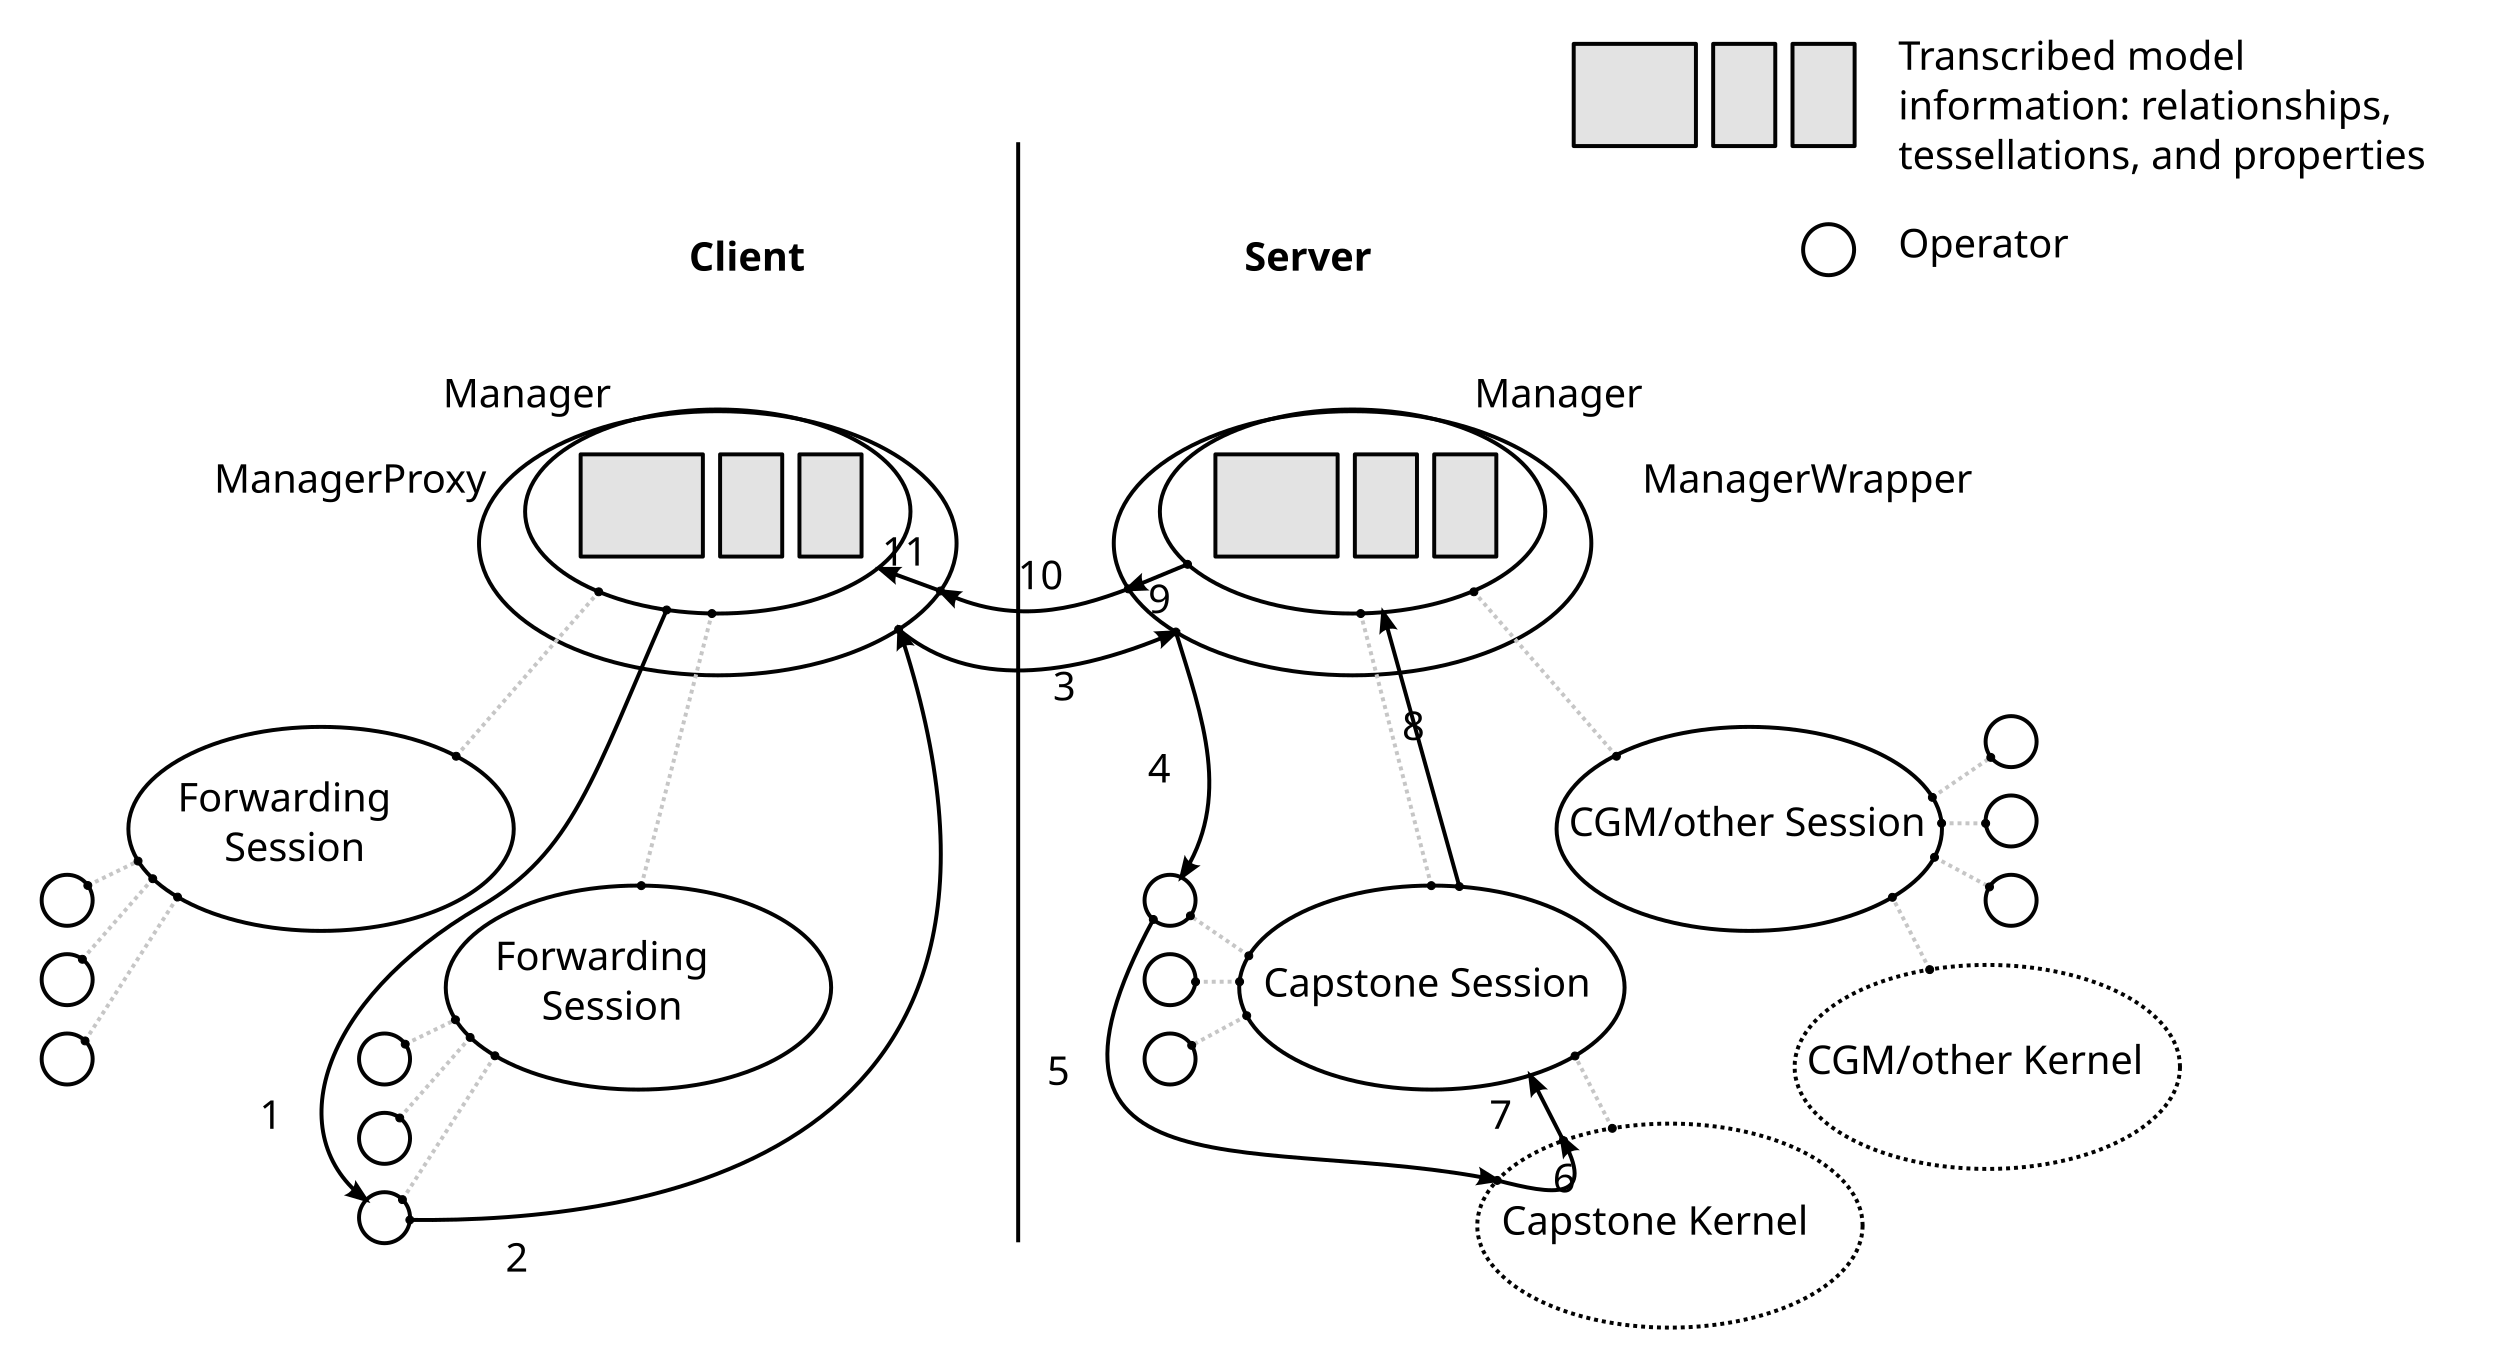
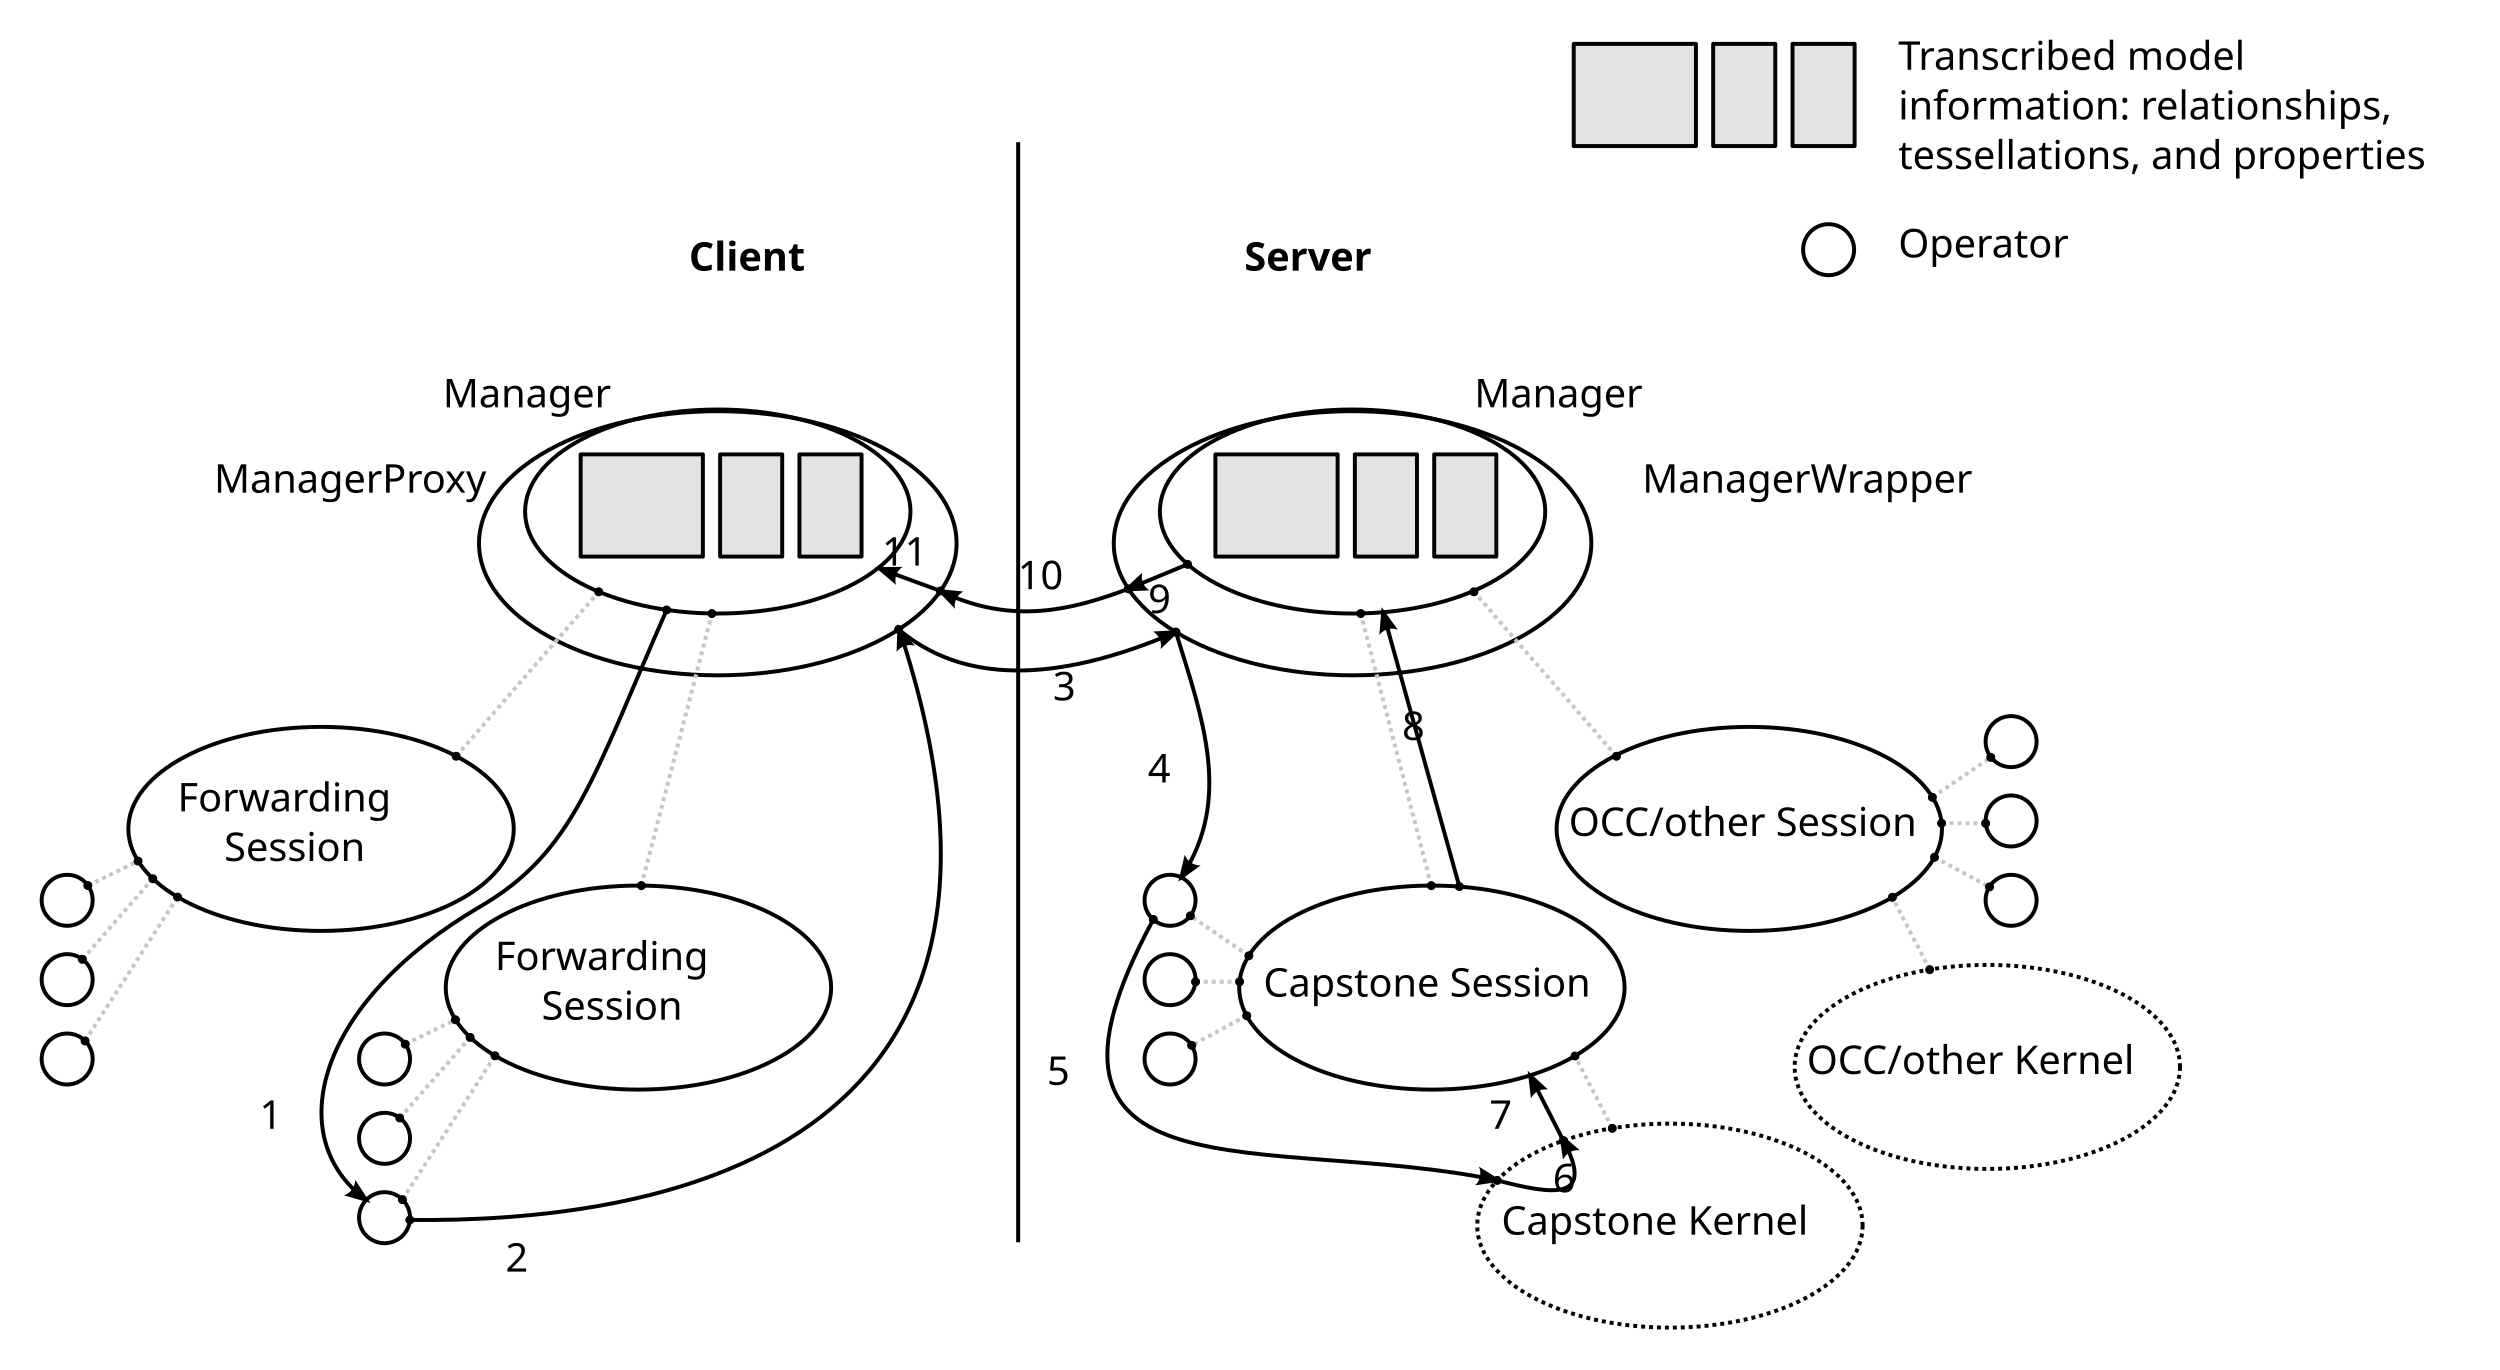
<svg xmlns="http://www.w3.org/2000/svg" width="630.16" height="345.15" id="svg2" version="1.1">
  <defs id="defs4">
    <marker orient="auto" refY="0" refX="0" id="DotS" style="overflow:visible">
      <path id="path4001" d="m -2.5,-1 c 0,2.76 -2.24,5 -5,5 -2.76,0 -5,-2.24 -5,-5 0,-2.76 2.24,-5 5,-5 2.76,0 5,2.24 5,5 z" style="fill-rule:evenodd;stroke:#000000;stroke-width:1pt;marker-start:none;marker-end:none" transform="matrix(0.2,0,0,0.2,1.48,0.2)" />
    </marker>
    <marker orient="auto" refY="0" refX="0" id="DotM" style="overflow:visible">
      <path id="path3998" d="m -2.5,-1 c 0,2.76 -2.24,5 -5,5 -2.76,0 -5,-2.24 -5,-5 0,-2.76 2.24,-5 5,-5 2.76,0 5,2.24 5,5 z" style="fill-rule:evenodd;stroke:#000000;stroke-width:1pt;marker-start:none;marker-end:none" transform="matrix(0.4,0,0,0.4,2.96,0.4)" />
    </marker>
    <marker orient="auto" refY="0" refX="0" id="Arrow2Mend" style="overflow:visible">
      <path id="path3960" style="font-size:12px;fill-rule:evenodd;stroke-width:0.625;stroke-linejoin:round" d="M 8.719,4.034 -2.207,0.016 8.719,-4.002 c -1.745,2.372 -1.735,5.617 -6e-7,8.035 z" transform="scale(-0.6,-0.6)" />
    </marker>
    <marker orient="auto" refY="0" refX="0" id="Arrow2Mstart" style="overflow:visible">
      <path id="path3957" style="font-size:12px;fill-rule:evenodd;stroke-width:0.625;stroke-linejoin:round" d="M 8.719,4.034 -2.207,0.016 8.719,-4.002 c -1.745,2.372 -1.735,5.617 -6e-7,8.035 z" transform="scale(0.6,0.6)" />
    </marker>
  </defs>
  <g id="layer1" transform="translate(-114.7857,5.144486)">
    <path style="fill:none;stroke:#000000;stroke-width:1px;stroke-linecap:butt;stroke-linejoin:miter;stroke-opacity:1" d="m 371.429,30.701 0,277.292" id="path2985" />
    <path style="opacity:0.99;fill:none;stroke:#000000;stroke-opacity:1" id="path2987" d="m 344.286,123.791 c 0,14.202 -21.746,25.714 -48.571,25.714 -26.825,0 -48.571,-11.513 -48.571,-25.714 0,-14.202 21.746,-25.714 48.571,-25.714 26.825,0 48.571,11.513 48.571,25.714 z" />
    <text xml:space="preserve" style="font-size:10px;font-style:normal;font-variant:normal;font-weight:bold;font-stretch:normal;text-align:start;line-height:125%;letter-spacing:0px;word-spacing:0px;writing-mode:lr-tb;text-anchor:start;fill:#000000;fill-opacity:1;stroke:none;font-family:Sans;-inkscape-font-specification:Sans Bold" x="288.443" y="63.08" id="text3757">
      <tspan id="tspan3759" x="288.443" y="63.08">Client</tspan>
    </text>
    <text id="text3761" y="63.08" x="428.443" style="font-size:10px;font-style:normal;font-variant:normal;font-weight:bold;font-stretch:normal;text-align:start;line-height:125%;letter-spacing:0px;word-spacing:0px;writing-mode:lr-tb;text-anchor:start;fill:#000000;fill-opacity:1;stroke:none;font-family:Sans;-inkscape-font-specification:Sans Bold" xml:space="preserve">
      <tspan y="63.08" x="428.443" id="tspan3763">Server</tspan>
    </text>
    <path d="m 344.286,123.791 c 0,14.202 -21.746,25.714 -48.571,25.714 -26.825,0 -48.571,-11.513 -48.571,-25.714 0,-14.202 21.746,-25.714 48.571,-25.714 26.825,0 48.571,11.513 48.571,25.714 z" id="path3765" style="opacity:0.99;fill:none;stroke:#000000;stroke-opacity:1" transform="translate(160,0)" />
    <text id="text3767" y="97.524" x="226.422" style="font-size:10px;font-style:normal;font-variant:normal;font-weight:normal;font-stretch:normal;text-align:start;line-height:125%;letter-spacing:0px;word-spacing:0px;writing-mode:lr-tb;text-anchor:start;fill:#000000;fill-opacity:1;stroke:none;font-family:Sans;-inkscape-font-specification:Sans" xml:space="preserve">
      <tspan y="97.524" x="226.422" id="tspan3769">Manager</tspan>
    </text>
    <text xml:space="preserve" style="font-size:10px;font-style:normal;font-variant:normal;font-weight:normal;font-stretch:normal;text-align:start;line-height:125%;letter-spacing:0px;word-spacing:0px;writing-mode:lr-tb;text-anchor:start;fill:#000000;fill-opacity:1;stroke:none;font-family:Sans;-inkscape-font-specification:Sans" x="486.422" y="97.524" id="text3771">
      <tspan id="tspan3773" x="486.422" y="97.524">Manager</tspan>
    </text>
    <g id="g3824">
      <rect y="109.385" x="261.145" height="25.759" width="30.81" id="rect3775" style="opacity:0.99;fill:#e3e3e3;fill-opacity:1;stroke:#000000;stroke-width:1;stroke-linecap:round;stroke-linejoin:round;stroke-miterlimit:4;stroke-opacity:1;stroke-dasharray:none;stroke-dashoffset:0" />
      <rect style="opacity:0.99;fill:#e3e3e3;fill-opacity:1;stroke:#000000;stroke-width:1;stroke-linecap:round;stroke-linejoin:round;stroke-miterlimit:4;stroke-opacity:1;stroke-dasharray:none;stroke-dashoffset:0" id="rect3777" width="15.657" height="25.759" x="296.297" y="109.385" />
      <rect y="109.385" x="316.297" height="25.759" width="15.657" id="rect3779" style="opacity:0.99;fill:#e3e3e3;fill-opacity:1;stroke:#000000;stroke-width:1;stroke-linecap:round;stroke-linejoin:round;stroke-miterlimit:4;stroke-opacity:1;stroke-dasharray:none;stroke-dashoffset:0" />
    </g>
    <g id="g3811">
      <rect style="opacity:0.99;fill:#e3e3e3;fill-opacity:1;stroke:#000000;stroke-width:1;stroke-linecap:round;stroke-linejoin:round;stroke-miterlimit:4;stroke-opacity:1;stroke-dasharray:none;stroke-dashoffset:0" id="rect3781" width="30.81" height="25.759" x="421.145" y="109.385" />
      <rect y="109.385" x="456.297" height="25.759" width="15.657" id="rect3783" style="opacity:0.99;fill:#e3e3e3;fill-opacity:1;stroke:#000000;stroke-width:1;stroke-linecap:round;stroke-linejoin:round;stroke-miterlimit:4;stroke-opacity:1;stroke-dasharray:none;stroke-dashoffset:0" />
      <rect style="opacity:0.99;fill:#e3e3e3;fill-opacity:1;stroke:#000000;stroke-width:1;stroke-linecap:round;stroke-linejoin:round;stroke-miterlimit:4;stroke-opacity:1;stroke-dasharray:none;stroke-dashoffset:0" id="rect3785" width="15.657" height="25.759" x="476.297" y="109.385" />
    </g>
    <path d="m 344.286,123.791 c 0,14.202 -21.746,25.714 -48.571,25.714 -26.825,0 -48.571,-11.513 -48.571,-25.714 0,-14.202 21.746,-25.714 48.571,-25.714 26.825,0 48.571,11.513 48.571,25.714 z" id="path3787" style="opacity:0.99;fill:none;stroke:#000000;stroke-opacity:1" transform="translate(-100,80)" />
    <path transform="translate(-20,120)" style="opacity:0.99;fill:none;stroke:#000000;stroke-opacity:1" id="path3789" d="m 344.286,123.791 c 0,14.202 -21.746,25.714 -48.571,25.714 -26.825,0 -48.571,-11.513 -48.571,-25.714 0,-14.202 21.746,-25.714 48.571,-25.714 26.825,0 48.571,11.513 48.571,25.714 z" />
    <path d="m 355.902,123.791 c 0,18.386 -26.947,33.29 -60.188,33.29 -33.241,0 -60.188,-14.905 -60.188,-33.29 0,-18.386 26.947,-33.29 60.188,-33.29 33.241,0 60.188,14.905 60.188,33.29 z" id="path3791" style="opacity:0.99;fill:none;stroke:#000000;stroke-opacity:1" transform="translate(0,8)" />
    <text xml:space="preserve" style="font-size:10px;font-style:normal;font-variant:normal;font-weight:normal;font-stretch:normal;text-align:start;line-height:125%;letter-spacing:0px;word-spacing:0px;writing-mode:lr-tb;text-anchor:start;fill:#000000;fill-opacity:1;stroke:none;font-family:Sans;-inkscape-font-specification:Sans" x="168.745" y="119.039" id="text3793">
      <tspan id="tspan3795" x="168.745" y="119.039">ManagerProxy</tspan>
    </text>
    <path transform="translate(160,8)" style="opacity:0.99;fill:none;stroke:#000000;stroke-opacity:1" id="path3797" d="m 355.902,123.791 c 0,18.386 -26.947,33.29 -60.188,33.29 -33.241,0 -60.188,-14.905 -60.188,-33.29 0,-18.386 26.947,-33.29 60.188,-33.29 33.241,0 60.188,14.905 60.188,33.29 z" />
    <text id="text3799" y="119.039" x="528.745" style="font-size:10px;font-style:normal;font-variant:normal;font-weight:normal;font-stretch:normal;text-align:start;line-height:125%;letter-spacing:0px;word-spacing:0px;writing-mode:lr-tb;text-anchor:start;fill:#000000;fill-opacity:1;stroke:none;font-family:Sans;-inkscape-font-specification:Sans" xml:space="preserve">
      <tspan y="119.039" x="528.745" id="tspan3801">ManagerWrapper</tspan>
    </text>
    <path transform="translate(260,80)" style="opacity:0.99;fill:none;stroke:#000000;stroke-opacity:1" id="path3803" d="m 344.286,123.791 c 0,14.202 -21.746,25.714 -48.571,25.714 -26.825,0 -48.571,-11.513 -48.571,-25.714 0,-14.202 21.746,-25.714 48.571,-25.714 26.825,0 48.571,11.513 48.571,25.714 z" />
    <path d="m 344.286,123.791 c 0,14.202 -21.746,25.714 -48.571,25.714 -26.825,0 -48.571,-11.513 -48.571,-25.714 0,-14.202 21.746,-25.714 48.571,-25.714 26.825,0 48.571,11.513 48.571,25.714 z" id="path3805" style="opacity:0.99;fill:none;stroke:#000000;stroke-opacity:1" transform="translate(180,120)" />
    <text xml:space="preserve" style="font-size:10px;font-style:normal;font-variant:normal;font-weight:normal;font-stretch:normal;text-align:center;line-height:125%;letter-spacing:0px;word-spacing:0px;writing-mode:lr-tb;text-anchor:middle;fill:#000000;fill-opacity:1;stroke:none;font-family:Sans;-inkscape-font-specification:Sans" x="195.554" y="199.379" id="text3807">
      <tspan id="tspan3809" x="195.554" y="199.379">Forwarding</tspan>
      <tspan x="195.554" y="211.879" id="tspan10579">Session</tspan>
    </text>
    <g id="g3816" transform="translate(90.31478,-103.4722)">
      <rect y="109.385" x="421.145" height="25.759" width="30.81" id="rect3818" style="opacity:0.99;fill:#e3e3e3;fill-opacity:1;stroke:#000000;stroke-width:1;stroke-linecap:round;stroke-linejoin:round;stroke-miterlimit:4;stroke-opacity:1;stroke-dasharray:none;stroke-dashoffset:0" />
      <rect style="opacity:0.99;fill:#e3e3e3;fill-opacity:1;stroke:#000000;stroke-width:1;stroke-linecap:round;stroke-linejoin:round;stroke-miterlimit:4;stroke-opacity:1;stroke-dasharray:none;stroke-dashoffset:0" id="rect3820" width="15.657" height="25.759" x="456.297" y="109.385" />
      <rect y="109.385" x="476.297" height="25.759" width="15.657" id="rect3822" style="opacity:0.99;fill:#e3e3e3;fill-opacity:1;stroke:#000000;stroke-width:1;stroke-linecap:round;stroke-linejoin:round;stroke-miterlimit:4;stroke-opacity:1;stroke-dasharray:none;stroke-dashoffset:0" />
    </g>
    <text id="text3829" y="12.453" x="593.29" style="font-size:10px;font-style:normal;font-variant:normal;font-weight:normal;font-stretch:normal;text-align:start;line-height:125%;letter-spacing:0px;word-spacing:0px;writing-mode:lr-tb;text-anchor:start;fill:#000000;fill-opacity:1;stroke:none;font-family:Sans;-inkscape-font-specification:Sans" xml:space="preserve">
      <tspan y="12.453" x="593.29" id="tspan3831">Transcribed model</tspan>
      <tspan y="24.953" x="593.29" id="tspan3833">information: relationships,</tspan>
      <tspan y="37.453" x="593.29" id="tspan3835">tessellations, and properties</tspan>
    </text>
    <path d="m 344.286,123.791 c 0,14.202 -21.746,25.714 -48.571,25.714 -26.825,0 -48.571,-11.513 -48.571,-25.714 0,-14.202 21.746,-25.714 48.571,-25.714 26.825,0 48.571,11.513 48.571,25.714 z" id="path3837" style="opacity:0.99;fill:none;stroke:#000000;stroke-width:1;stroke-miterlimit:4;stroke-opacity:1;stroke-dasharray:1, 1;stroke-dashoffset:0" transform="translate(320,140)" />
    <path transform="translate(240,180)" style="opacity:0.99;fill:none;stroke:#000000;stroke-width:1;stroke-miterlimit:4;stroke-opacity:1;stroke-dasharray:1, 1;stroke-dashoffset:0" id="path3839" d="m 344.286,123.791 c 0,14.202 -21.746,25.714 -48.571,25.714 -26.825,0 -48.571,-11.513 -48.571,-25.714 0,-14.202 21.746,-25.714 48.571,-25.714 26.825,0 48.571,11.513 48.571,25.714 z" />
    <text xml:space="preserve" style="font-size:10px;font-style:normal;font-variant:normal;font-weight:normal;font-stretch:normal;text-align:start;line-height:125%;letter-spacing:0px;word-spacing:0px;writing-mode:lr-tb;text-anchor:start;fill:#000000;fill-opacity:1;stroke:none;font-family:Sans;-inkscape-font-specification:Sans" x="433.25" y="246.07" id="text3841">
      <tspan id="tspan3843" x="433.25" y="246.07">Capstone Session</tspan>
    </text>
    <text id="text3845" y="205.565" x="510.219" style="font-size:10px;font-style:normal;font-variant:normal;font-weight:normal;font-stretch:normal;text-align:start;line-height:125%;letter-spacing:0px;word-spacing:0px;writing-mode:lr-tb;text-anchor:start;fill:#000000;fill-opacity:1;stroke:none;font-family:Sans;-inkscape-font-specification:Sans" xml:space="preserve">
-       <tspan y="205.565" x="510.219" id="tspan3847">CGM/other Session</tspan>
+       <tspan y="205.565" x="510.219" id="tspan3847">OCC/other Session</tspan>
    </text>
    <text id="text3849" y="306.07" x="493.25" style="font-size:10px;font-style:normal;font-variant:normal;font-weight:normal;font-stretch:normal;text-align:start;line-height:125%;letter-spacing:0px;word-spacing:0px;writing-mode:lr-tb;text-anchor:start;fill:#000000;fill-opacity:1;stroke:none;font-family:Sans;-inkscape-font-specification:Sans" xml:space="preserve">
      <tspan y="306.07" x="493.25" id="tspan3851">Capstone Kernel</tspan>
    </text>
    <text xml:space="preserve" style="font-size:10px;font-style:normal;font-variant:normal;font-weight:normal;font-stretch:normal;text-align:start;line-height:125%;letter-spacing:0px;word-spacing:0px;writing-mode:lr-tb;text-anchor:start;fill:#000000;fill-opacity:1;stroke:none;font-family:Sans;-inkscape-font-specification:Sans" x="570.219" y="265.565" id="text3853">
-       <tspan id="tspan3855" x="570.219" y="265.565">CGM/other Kernel</tspan>
+       <tspan id="tspan3855" x="570.219" y="265.565">OCC/other Kernel</tspan>
    </text>
    <path style="fill:none;stroke:#000000;stroke-width:1px;stroke-linecap:butt;stroke-linejoin:miter;stroke-opacity:1;marker-start:url(#Arrow2Mstart);marker-end:url(#DotS)" d="m 500.462,265.922 8.389,16.442" id="path3918" />
    <path style="fill:none;stroke:#000000;stroke-width:1px;stroke-linecap:butt;stroke-linejoin:miter;stroke-opacity:1;marker-start:url(#Arrow2Mstart);marker-end:url(#DotS)" d="m 351.84,143.838 c 18.081,8.77 33.342,4.697 47.37,-0.554" id="path3926" />
    <path id="path9623" d="m 463.399,149.185 19.245,69.151" style="fill:none;stroke:#000000;stroke-width:1px;stroke-linecap:butt;stroke-linejoin:miter;stroke-opacity:1;marker-start:url(#Arrow2Mstart);marker-end:url(#DotS)" />
    <path style="fill:none;stroke:#000000;stroke-width:1px;stroke-linecap:butt;stroke-linejoin:miter;stroke-opacity:1;marker-start:url(#Arrow2Mstart);marker-end:url(#DotS)" d="m 398.779,143.445 15.357,-6.355" id="path9627" />
    <path id="path10571" d="m 336.552,138.206 15.299,5.616" style="fill:none;stroke:#000000;stroke-width:1px;stroke-linecap:butt;stroke-linejoin:miter;stroke-opacity:1;marker-start:url(#Arrow2Mstart);marker-end:url(#DotS)" />
    <text id="text10581" y="239.379" x="275.554" style="font-size:10px;font-style:normal;font-variant:normal;font-weight:normal;font-stretch:normal;text-align:center;line-height:125%;letter-spacing:0px;word-spacing:0px;writing-mode:lr-tb;text-anchor:middle;fill:#000000;fill-opacity:1;stroke:none;font-family:Sans;-inkscape-font-specification:Sans" xml:space="preserve">
      <tspan y="239.379" x="275.554" id="tspan10583">Forwarding</tspan>
      <tspan id="tspan10585" y="251.879" x="275.554">Session</tspan>
    </text>
    <path transform="translate(-164,98)" style="opacity:0.99;fill:none;stroke:#000000;stroke-opacity:1" id="path10587" d="m 302.143,123.791 c 0,3.55 -2.878,6.429 -6.429,6.429 -3.55,0 -6.429,-2.878 -6.429,-6.429 0,-3.55 2.878,-6.429 6.429,-6.429 3.55,0 6.429,2.878 6.429,6.429 z" />
    <path d="m 302.143,123.791 c 0,3.55 -2.878,6.429 -6.429,6.429 -3.55,0 -6.429,-2.878 -6.429,-6.429 0,-3.55 2.878,-6.429 6.429,-6.429 3.55,0 6.429,2.878 6.429,6.429 z" id="path10589" style="opacity:0.99;fill:none;stroke:#000000;stroke-opacity:1" transform="translate(-164,118)" />
    <path transform="translate(-164,138)" style="opacity:0.99;fill:none;stroke:#000000;stroke-opacity:1" id="path10591" d="m 302.143,123.791 c 0,3.55 -2.878,6.429 -6.429,6.429 -3.55,0 -6.429,-2.878 -6.429,-6.429 0,-3.55 2.878,-6.429 6.429,-6.429 3.55,0 6.429,2.878 6.429,6.429 z" />
    <path d="m 302.143,123.791 c 0,3.55 -2.878,6.429 -6.429,6.429 -3.55,0 -6.429,-2.878 -6.429,-6.429 0,-3.55 2.878,-6.429 6.429,-6.429 3.55,0 6.429,2.878 6.429,6.429 z" id="path10593" style="opacity:0.99;fill:none;stroke:#000000;stroke-opacity:1" transform="translate(-84,138)" />
    <path transform="translate(-84,158)" style="opacity:0.99;fill:none;stroke:#000000;stroke-opacity:1" id="path10595" d="m 302.143,123.791 c 0,3.55 -2.878,6.429 -6.429,6.429 -3.55,0 -6.429,-2.878 -6.429,-6.429 0,-3.55 2.878,-6.429 6.429,-6.429 3.55,0 6.429,2.878 6.429,6.429 z" />
    <path d="m 302.143,123.791 c 0,3.55 -2.878,6.429 -6.429,6.429 -3.55,0 -6.429,-2.878 -6.429,-6.429 0,-3.55 2.878,-6.429 6.429,-6.429 3.55,0 6.429,2.878 6.429,6.429 z" id="path10597" style="opacity:0.99;fill:none;stroke:#000000;stroke-opacity:1" transform="translate(-84,178)" />
    <path d="m 302.143,123.791 c 0,3.55 -2.878,6.429 -6.429,6.429 -3.55,0 -6.429,-2.878 -6.429,-6.429 0,-3.55 2.878,-6.429 6.429,-6.429 3.55,0 6.429,2.878 6.429,6.429 z" id="path10599" style="opacity:0.99;fill:none;stroke:#000000;stroke-opacity:1" transform="translate(114,98)" />
    <path transform="translate(114,118)" style="opacity:0.99;fill:none;stroke:#000000;stroke-opacity:1" id="path10601" d="m 302.143,123.791 c 0,3.55 -2.878,6.429 -6.429,6.429 -3.55,0 -6.429,-2.878 -6.429,-6.429 0,-3.55 2.878,-6.429 6.429,-6.429 3.55,0 6.429,2.878 6.429,6.429 z" />
    <path d="m 302.143,123.791 c 0,3.55 -2.878,6.429 -6.429,6.429 -3.55,0 -6.429,-2.878 -6.429,-6.429 0,-3.55 2.878,-6.429 6.429,-6.429 3.55,0 6.429,2.878 6.429,6.429 z" id="path10603" style="opacity:0.99;fill:none;stroke:#000000;stroke-opacity:1" transform="translate(114,138)" />
    <path transform="translate(326,58)" style="opacity:0.99;fill:none;stroke:#000000;stroke-opacity:1" id="path10605" d="m 302.143,123.791 c 0,3.55 -2.878,6.429 -6.429,6.429 -3.55,0 -6.429,-2.878 -6.429,-6.429 0,-3.55 2.878,-6.429 6.429,-6.429 3.55,0 6.429,2.878 6.429,6.429 z" />
    <path d="m 302.143,123.791 c 0,3.55 -2.878,6.429 -6.429,6.429 -3.55,0 -6.429,-2.878 -6.429,-6.429 0,-3.55 2.878,-6.429 6.429,-6.429 3.55,0 6.429,2.878 6.429,6.429 z" id="path10607" style="opacity:0.99;fill:none;stroke:#000000;stroke-opacity:1" transform="translate(326,78)" />
    <path transform="translate(326,98)" style="opacity:0.99;fill:none;stroke:#000000;stroke-opacity:1" id="path10609" d="m 302.143,123.791 c 0,3.55 -2.878,6.429 -6.429,6.429 -3.55,0 -6.429,-2.878 -6.429,-6.429 0,-3.55 2.878,-6.429 6.429,-6.429 3.55,0 6.429,2.878 6.429,6.429 z" />
    <g id="g14286">
      <path id="path10611" d="m 216.942,258.049 12.663,-6.153" style="fill:none;stroke:#c6c6c6;stroke-width:1;stroke-linecap:butt;stroke-linejoin:miter;stroke-miterlimit:4;stroke-opacity:1;stroke-dasharray:1, 1;stroke-dashoffset:0;marker-start:url(#DotS);marker-end:url(#DotS)" />
      <path id="path10613" d="m 215.565,276.642 17.742,-20.305" style="fill:none;stroke:#c6c6c6;stroke-width:1;stroke-linecap:butt;stroke-linejoin:miter;stroke-miterlimit:4;stroke-opacity:1;stroke-dasharray:1, 1;stroke-dashoffset:0;marker-start:url(#DotS);marker-end:url(#DotS)" />
      <path id="path10615" d="m 216.235,297.22 23.32,-36.26" style="fill:none;stroke:#c6c6c6;stroke-width:1;stroke-linecap:butt;stroke-linejoin:miter;stroke-miterlimit:4;stroke-opacity:1;stroke-dasharray:1, 1;stroke-dashoffset:0;marker-start:url(#DotS);marker-end:url(#DotS)" />
      <path style="fill:none;stroke:#c6c6c6;stroke-width:1;stroke-linecap:butt;stroke-linejoin:miter;stroke-miterlimit:4;stroke-opacity:1;stroke-dasharray:1, 1;stroke-dashoffset:0;marker-start:url(#DotS);marker-end:url(#DotS)" d="m 429.555,235.765 -14.728,-10.078" id="path10999" />
      <path id="path11001" d="m 427.223,242.305 -11.102,0.025" style="fill:none;stroke:#c6c6c6;stroke-width:1;stroke-linecap:butt;stroke-linejoin:miter;stroke-miterlimit:4;stroke-opacity:1;stroke-dasharray:1, 1;stroke-dashoffset:0;marker-start:url(#DotS);marker-end:url(#DotS)" />
      <path style="fill:none;stroke:#c6c6c6;stroke-width:1;stroke-linecap:butt;stroke-linejoin:miter;stroke-miterlimit:4;stroke-opacity:1;stroke-dasharray:1, 1;stroke-dashoffset:0;marker-start:url(#DotS);marker-end:url(#DotS)" d="m 429.016,250.887 -13.863,7.475" id="path11003" />
      <path id="path11005" d="m 601.88,195.829 14.728,-10.078" style="fill:none;stroke:#c6c6c6;stroke-width:1;stroke-linecap:butt;stroke-linejoin:miter;stroke-miterlimit:4;stroke-opacity:1;stroke-dasharray:1, 1;stroke-dashoffset:0;marker-start:url(#DotS);marker-end:url(#DotS)" />
      <path style="fill:none;stroke:#c6c6c6;stroke-width:1;stroke-linecap:butt;stroke-linejoin:miter;stroke-miterlimit:4;stroke-opacity:1;stroke-dasharray:1, 1;stroke-dashoffset:0;marker-start:url(#DotS);marker-end:url(#DotS)" d="m 604.213,202.369 11.102,0.025" id="path11007" />
      <path id="path11009" d="m 602.419,210.951 13.863,7.475" style="fill:none;stroke:#c6c6c6;stroke-width:1;stroke-linecap:butt;stroke-linejoin:miter;stroke-miterlimit:4;stroke-opacity:1;stroke-dasharray:1, 1;stroke-dashoffset:0;marker-start:url(#DotS);marker-end:url(#DotS)" />
      <path style="fill:none;stroke:#c6c6c6;stroke-width:1;stroke-linecap:butt;stroke-linejoin:miter;stroke-miterlimit:4;stroke-opacity:1;stroke-dasharray:1, 1;stroke-dashoffset:0;marker-start:url(#DotS);marker-end:url(#DotS)" d="m 136.942,218.049 12.663,-6.153" id="path11046" />
      <path style="fill:none;stroke:#c6c6c6;stroke-width:1;stroke-linecap:butt;stroke-linejoin:miter;stroke-miterlimit:4;stroke-opacity:1;stroke-dasharray:1, 1;stroke-dashoffset:0;marker-start:url(#DotS);marker-end:url(#DotS)" d="m 135.565,236.642 17.742,-20.305" id="path11048" />
      <path style="fill:none;stroke:#c6c6c6;stroke-width:1;stroke-linecap:butt;stroke-linejoin:miter;stroke-miterlimit:4;stroke-opacity:1;stroke-dasharray:1, 1;stroke-dashoffset:0;marker-start:url(#DotS);marker-end:url(#DotS)" d="m 136.235,257.22 23.32,-36.26" id="path11050" />
    </g>
    <path style="fill:none;stroke:#000000;stroke-width:1px;stroke-linecap:butt;stroke-linejoin:miter;stroke-opacity:1;marker-start:url(#DotS);marker-end:url(#Arrow2Mend)" d="m 218.118,302.357 c 60.513,0.7 167.736,-15.253 123.319,-148.916" id="path11070" />
    <path style="fill:none;stroke:#000000;stroke-width:1px;stroke-linecap:butt;stroke-linejoin:miter;stroke-opacity:1;marker-start:url(#DotS);marker-end:url(#Arrow2Mend)" d="m 341.31,153.523 c 15.804,13.326 38.835,14.006 69.876,0.667" id="path11068" />
    <path style="fill:none;stroke:#000000;stroke-width:1px;stroke-linecap:butt;stroke-linejoin:miter;stroke-opacity:1;marker-start:url(#DotS);marker-end:url(#Arrow2Mend)" d="m 411.186,154.189 c 6.631,21.521 14.415,42.165 1.328,61.813" id="path11066" />
    <path style="fill:none;stroke:#000000;stroke-width:1px;stroke-linecap:butt;stroke-linejoin:miter;stroke-opacity:1;marker-start:url(#DotS);marker-end:url(#Arrow2Mend)" d="m 405.489,226.636 c -39.195,72.399 29.061,53.78 86.709,65.719" id="path11054" />
    <path style="fill:none;stroke:#000000;stroke-width:1px;stroke-linecap:butt;stroke-linejoin:miter;stroke-opacity:1;marker-start:url(#Arrow2Mstart);marker-end:url(#DotS)" d="m 508.356,281.394 c 9.172,16.482 -1.983,14.671 -16.191,10.998" id="path11056" />
    <g id="g14678">
      <path id="path11058" d="m 229.786,185.464 35.925,-41.45" style="fill:none;stroke:#c6c6c6;stroke-width:1;stroke-linecap:butt;stroke-linejoin:miter;stroke-miterlimit:4;stroke-opacity:1;stroke-dasharray:1, 1;stroke-dashoffset:0;marker-start:url(#DotS);marker-end:url(#DotS)" />
      <path style="fill:none;stroke:#c6c6c6;stroke-width:1;stroke-linecap:butt;stroke-linejoin:miter;stroke-miterlimit:4;stroke-opacity:1;stroke-dasharray:1, 1;stroke-dashoffset:0;marker-start:url(#DotS);marker-end:url(#DotS)" d="m 276.442,218.079 17.797,-68.586" id="path11060" />
    </g>
    <path transform="translate(280,-66)" style="opacity:0.99;fill:none;stroke:#000000;stroke-opacity:1" id="path14271" d="m 302.143,123.791 c 0,3.55 -2.878,6.429 -6.429,6.429 -3.55,0 -6.429,-2.878 -6.429,-6.429 0,-3.55 2.878,-6.429 6.429,-6.429 3.55,0 6.429,2.878 6.429,6.429 z" />
    <text xml:space="preserve" style="font-size:10px;font-style:normal;font-variant:normal;font-weight:normal;font-stretch:normal;text-align:start;line-height:125%;letter-spacing:0px;word-spacing:0px;writing-mode:lr-tb;text-anchor:start;fill:#000000;fill-opacity:1;stroke:none;font-family:Sans;-inkscape-font-specification:Sans" x="593.29" y="59.739" id="text14273">
      <tspan id="tspan14279" x="593.29" y="59.739">Operator</tspan>
    </text>
    <path id="path14300" d="m 207.089,297.327 c -21.438,-15.863 -12.517,-49.83 28.76,-73.969 23.465,-13.723 28.233,-32.049 46.982,-74.767" style="fill:none;stroke:#000000;stroke-width:1px;stroke-linecap:butt;stroke-linejoin:miter;stroke-opacity:1;marker-start:url(#Arrow2Mstart);marker-end:url(#DotS)" />
    <g id="g14682" transform="matrix(-1,0,0,1,752.0076,0)">
      <path style="fill:none;stroke:#c6c6c6;stroke-width:1;stroke-linecap:butt;stroke-linejoin:miter;stroke-miterlimit:4;stroke-opacity:1;stroke-dasharray:1, 1;stroke-dashoffset:0;marker-start:url(#DotS);marker-end:url(#DotS)" d="m 229.786,185.464 35.925,-41.45" id="path14684" />
      <path id="path14686" d="m 276.442,218.079 17.797,-68.586" style="fill:none;stroke:#c6c6c6;stroke-width:1;stroke-linecap:butt;stroke-linejoin:miter;stroke-miterlimit:4;stroke-opacity:1;stroke-dasharray:1, 1;stroke-dashoffset:0;marker-start:url(#DotS);marker-end:url(#DotS)" />
    </g>
    <g transform="matrix(-1,0,0,1,832.0076,80)" id="g14688">
      <path style="fill:none;stroke:#c6c6c6;stroke-width:1;stroke-linecap:butt;stroke-linejoin:miter;stroke-miterlimit:4;stroke-opacity:1;stroke-dasharray:1, 1;stroke-dashoffset:0;marker-start:url(#DotS);marker-end:url(#DotS)" d="m 310.83,199.248 9.396,-18.234" id="path14692" />
      <path id="path14694" d="m 230.83,159.248 9.396,-18.234" style="fill:none;stroke:#c6c6c6;stroke-width:1;stroke-linecap:butt;stroke-linejoin:miter;stroke-miterlimit:4;stroke-opacity:1;stroke-dasharray:1, 1;stroke-dashoffset:0;marker-start:url(#DotS);marker-end:url(#DotS)" />
    </g>
    <text xml:space="preserve" style="font-size:10px;font-style:normal;font-variant:normal;font-weight:normal;font-stretch:normal;text-align:center;line-height:125%;letter-spacing:0px;word-spacing:0px;writing-mode:lr-tb;text-anchor:middle;fill:#000000;fill-opacity:1;stroke:none;font-family:Sans;-inkscape-font-specification:Sans" x="189.554" y="279.379" id="text14696">
      <tspan x="189.554" y="279.379" id="tspan14700">1</tspan>
    </text>
    <text id="text14704" y="315.379" x="251.554" style="font-size:10px;font-style:normal;font-variant:normal;font-weight:normal;font-stretch:normal;text-align:center;line-height:125%;letter-spacing:0px;word-spacing:0px;writing-mode:lr-tb;text-anchor:middle;fill:#000000;fill-opacity:1;stroke:none;font-family:Sans;-inkscape-font-specification:Sans" xml:space="preserve">
      <tspan id="tspan14706" y="315.379" x="251.554">2</tspan>
    </text>
    <text xml:space="preserve" style="font-size:10px;font-style:normal;font-variant:normal;font-weight:normal;font-stretch:normal;text-align:center;line-height:125%;letter-spacing:0px;word-spacing:0px;writing-mode:lr-tb;text-anchor:middle;fill:#000000;fill-opacity:1;stroke:none;font-family:Sans;-inkscape-font-specification:Sans" x="389.554" y="171.379" id="text14708">
      <tspan x="389.554" y="171.379" id="tspan14710">3</tspan>
    </text>
    <text id="text14712" y="192.093" x="413.483" style="font-size:10px;font-style:normal;font-variant:normal;font-weight:normal;font-stretch:normal;text-align:center;line-height:125%;letter-spacing:0px;word-spacing:0px;writing-mode:lr-tb;text-anchor:middle;fill:#000000;fill-opacity:1;stroke:none;font-family:Sans;-inkscape-font-specification:Sans" xml:space="preserve">
      <tspan id="tspan14714" y="192.093" x="413.483">4</tspan>
    </text>
    <text xml:space="preserve" style="font-size:10px;font-style:normal;font-variant:normal;font-weight:normal;font-stretch:normal;text-align:center;line-height:125%;letter-spacing:0px;word-spacing:0px;writing-mode:lr-tb;text-anchor:middle;fill:#000000;fill-opacity:1;stroke:none;font-family:Sans;-inkscape-font-specification:Sans" x="388.054" y="268.308" id="text14716">
      <tspan x="388.054" y="268.308" id="tspan14718">5</tspan>
    </text>
    <text xml:space="preserve" style="font-size:10px;font-style:normal;font-variant:normal;font-weight:normal;font-stretch:normal;text-align:center;line-height:125%;letter-spacing:0px;word-spacing:0px;writing-mode:lr-tb;text-anchor:middle;fill:#000000;fill-opacity:1;stroke:none;font-family:Sans;-inkscape-font-specification:Sans" x="515.554" y="295.379" id="text14724">
      <tspan x="515.554" y="295.379" id="tspan14726">6</tspan>
    </text>
    <text id="text14728" y="279.379" x="499.554" style="font-size:10px;font-style:normal;font-variant:normal;font-weight:normal;font-stretch:normal;text-align:center;line-height:125%;letter-spacing:0px;word-spacing:0px;writing-mode:lr-tb;text-anchor:middle;fill:#000000;fill-opacity:1;stroke:none;font-family:Sans;-inkscape-font-specification:Sans" xml:space="preserve">
      <tspan id="tspan14730" y="279.379" x="499.554">7</tspan>
    </text>
    <text xml:space="preserve" style="font-size:10px;font-style:normal;font-variant:normal;font-weight:normal;font-stretch:normal;text-align:center;line-height:125%;letter-spacing:0px;word-spacing:0px;writing-mode:lr-tb;text-anchor:middle;fill:#000000;fill-opacity:1;stroke:none;font-family:Sans;-inkscape-font-specification:Sans" x="477.554" y="181.379" id="text14732">
      <tspan x="477.554" y="181.379" id="tspan14734">8</tspan>
    </text>
    <text id="text14736" y="149.379" x="413.554" style="font-size:10px;font-style:normal;font-variant:normal;font-weight:normal;font-stretch:normal;text-align:center;line-height:125%;letter-spacing:0px;word-spacing:0px;writing-mode:lr-tb;text-anchor:middle;fill:#000000;fill-opacity:1;stroke:none;font-family:Sans;-inkscape-font-specification:Sans" xml:space="preserve">
      <tspan id="tspan14738" y="149.379" x="413.554">9</tspan>
    </text>
    <text xml:space="preserve" style="font-size:10px;font-style:normal;font-variant:normal;font-weight:normal;font-stretch:normal;text-align:center;line-height:125%;letter-spacing:0px;word-spacing:0px;writing-mode:lr-tb;text-anchor:middle;fill:#000000;fill-opacity:1;stroke:none;font-family:Sans;-inkscape-font-specification:Sans" x="383.554" y="143.379" id="text14740">
      <tspan x="383.554" y="143.379" id="tspan14742">10</tspan>
    </text>
    <text id="text14744" y="137.425" x="349.321" style="font-size:10px;font-style:normal;font-variant:normal;font-weight:normal;font-stretch:normal;text-align:center;line-height:125%;letter-spacing:0px;word-spacing:0px;writing-mode:lr-tb;text-anchor:middle;fill:#000000;fill-opacity:1;stroke:none;font-family:Sans;-inkscape-font-specification:Sans" xml:space="preserve">
      <tspan id="tspan14746" y="137.425" x="349.321">11</tspan>
    </text>
  </g>
</svg>
